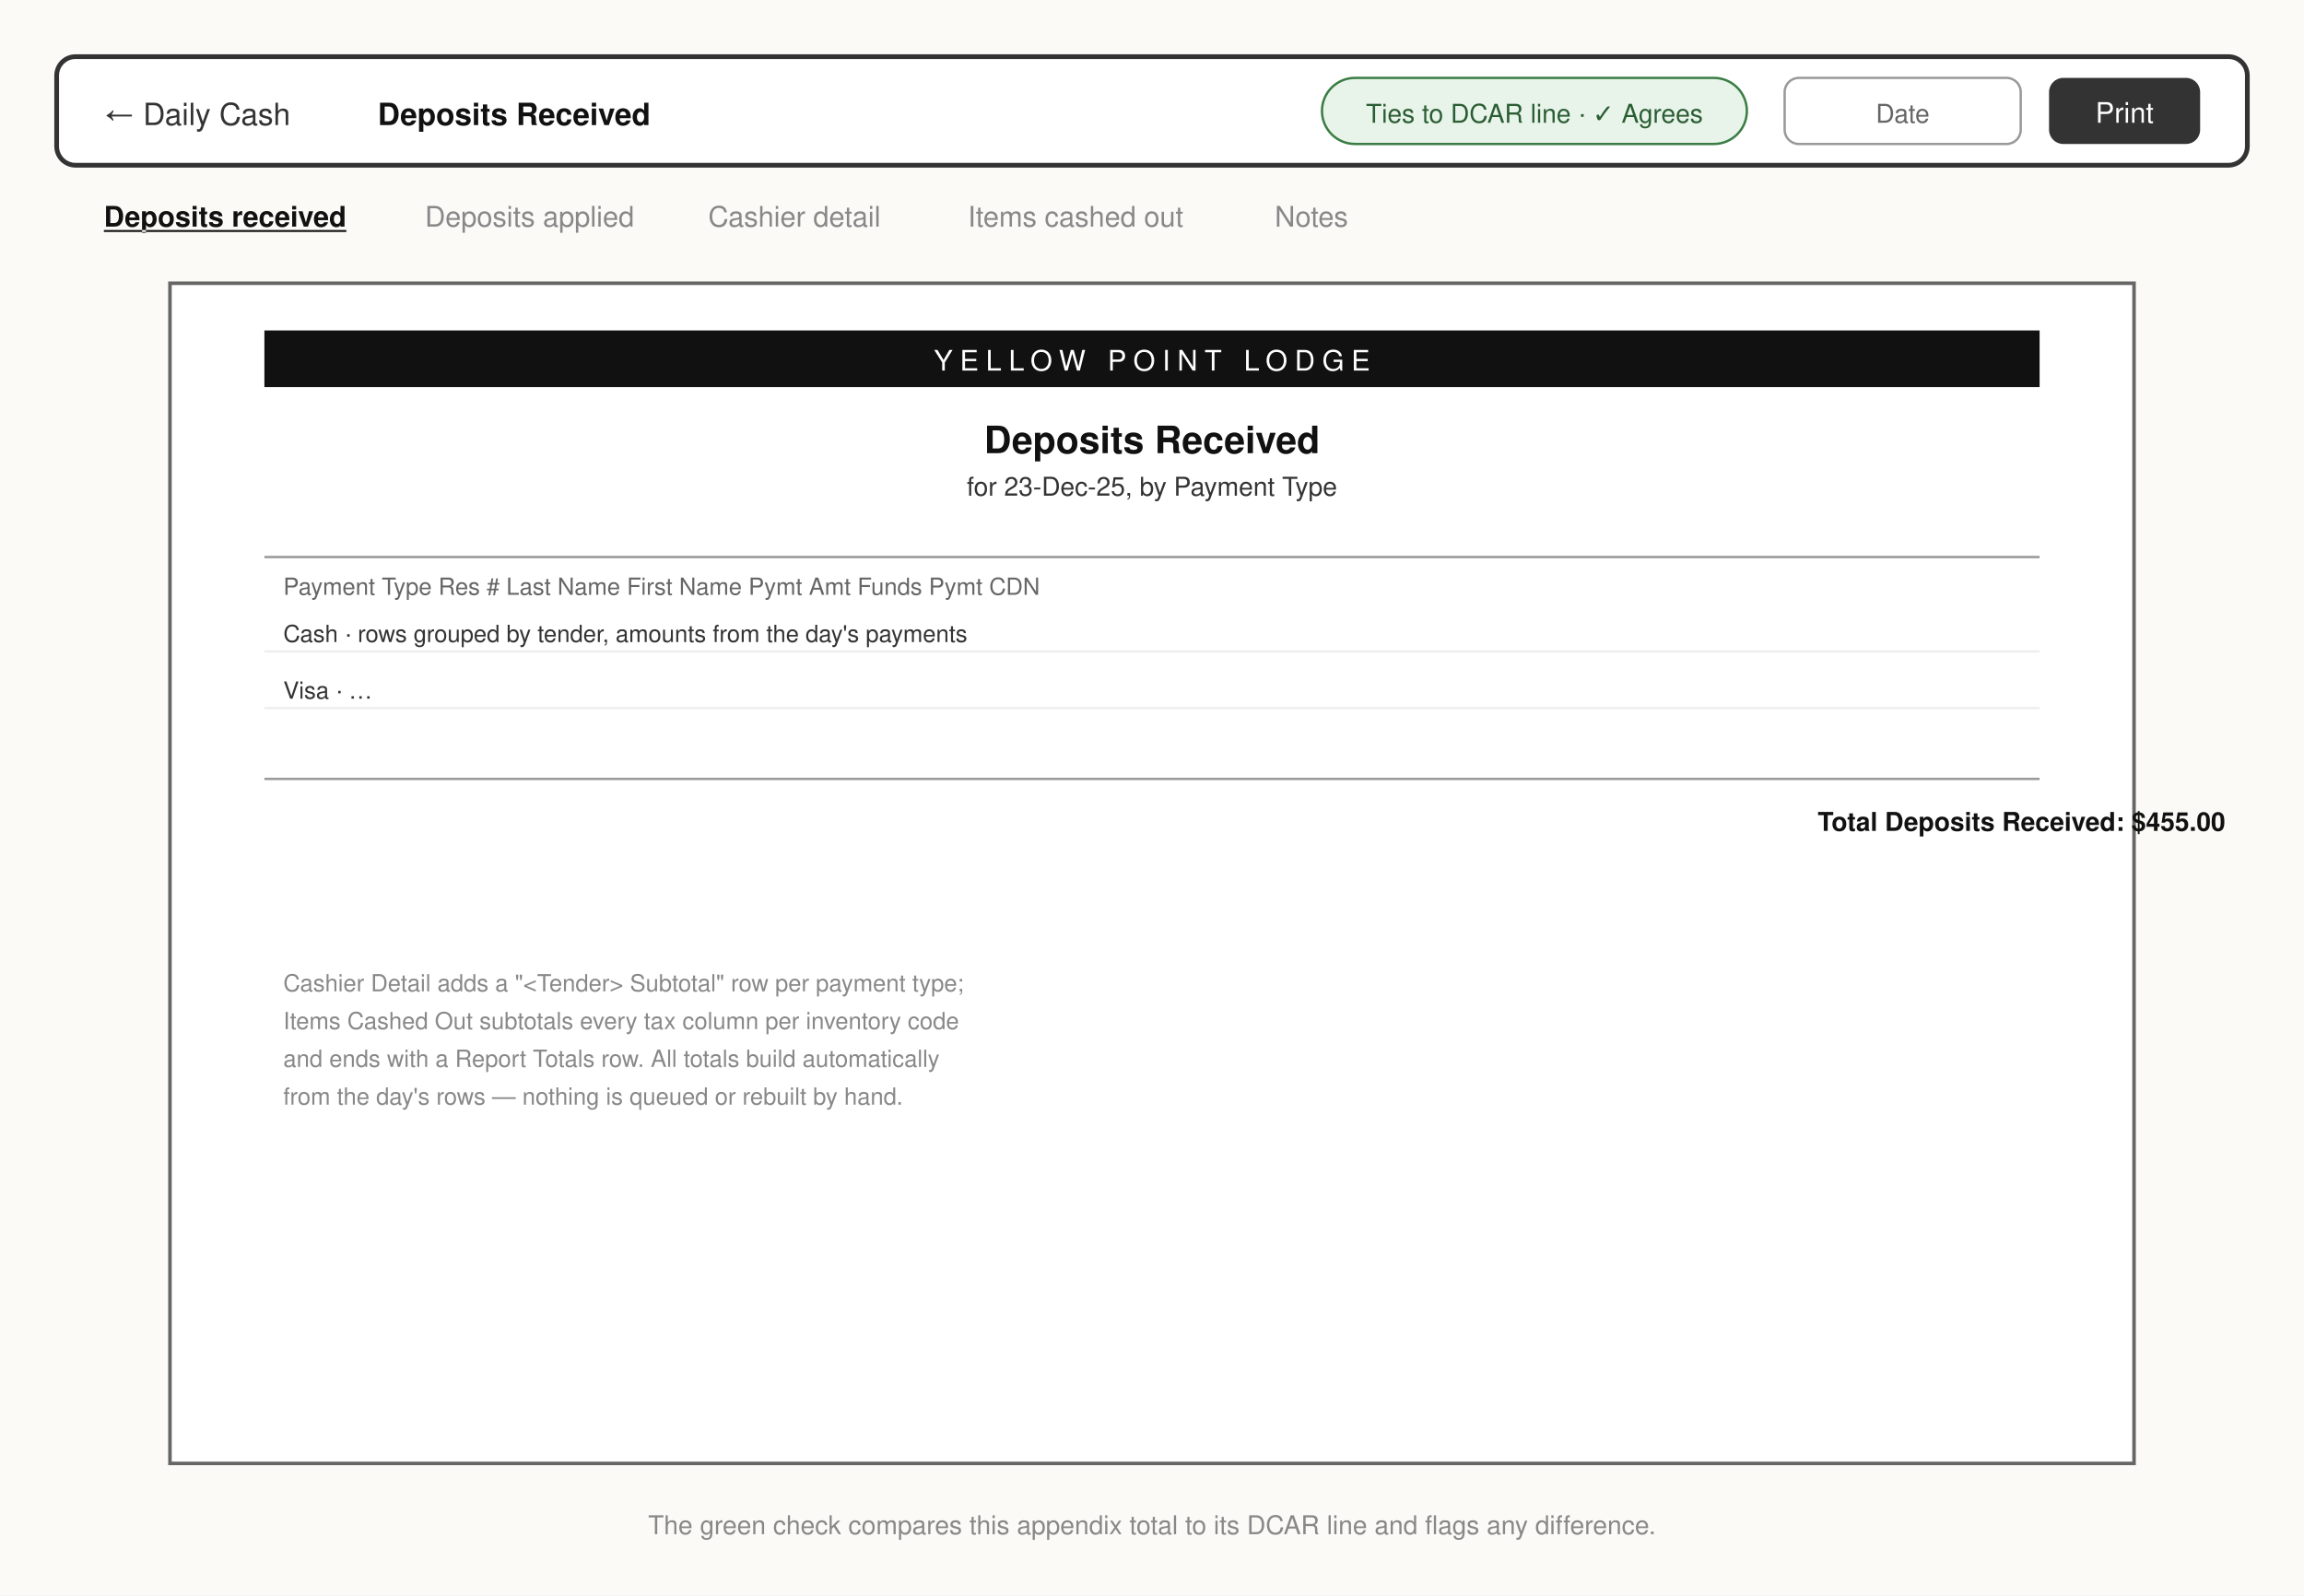
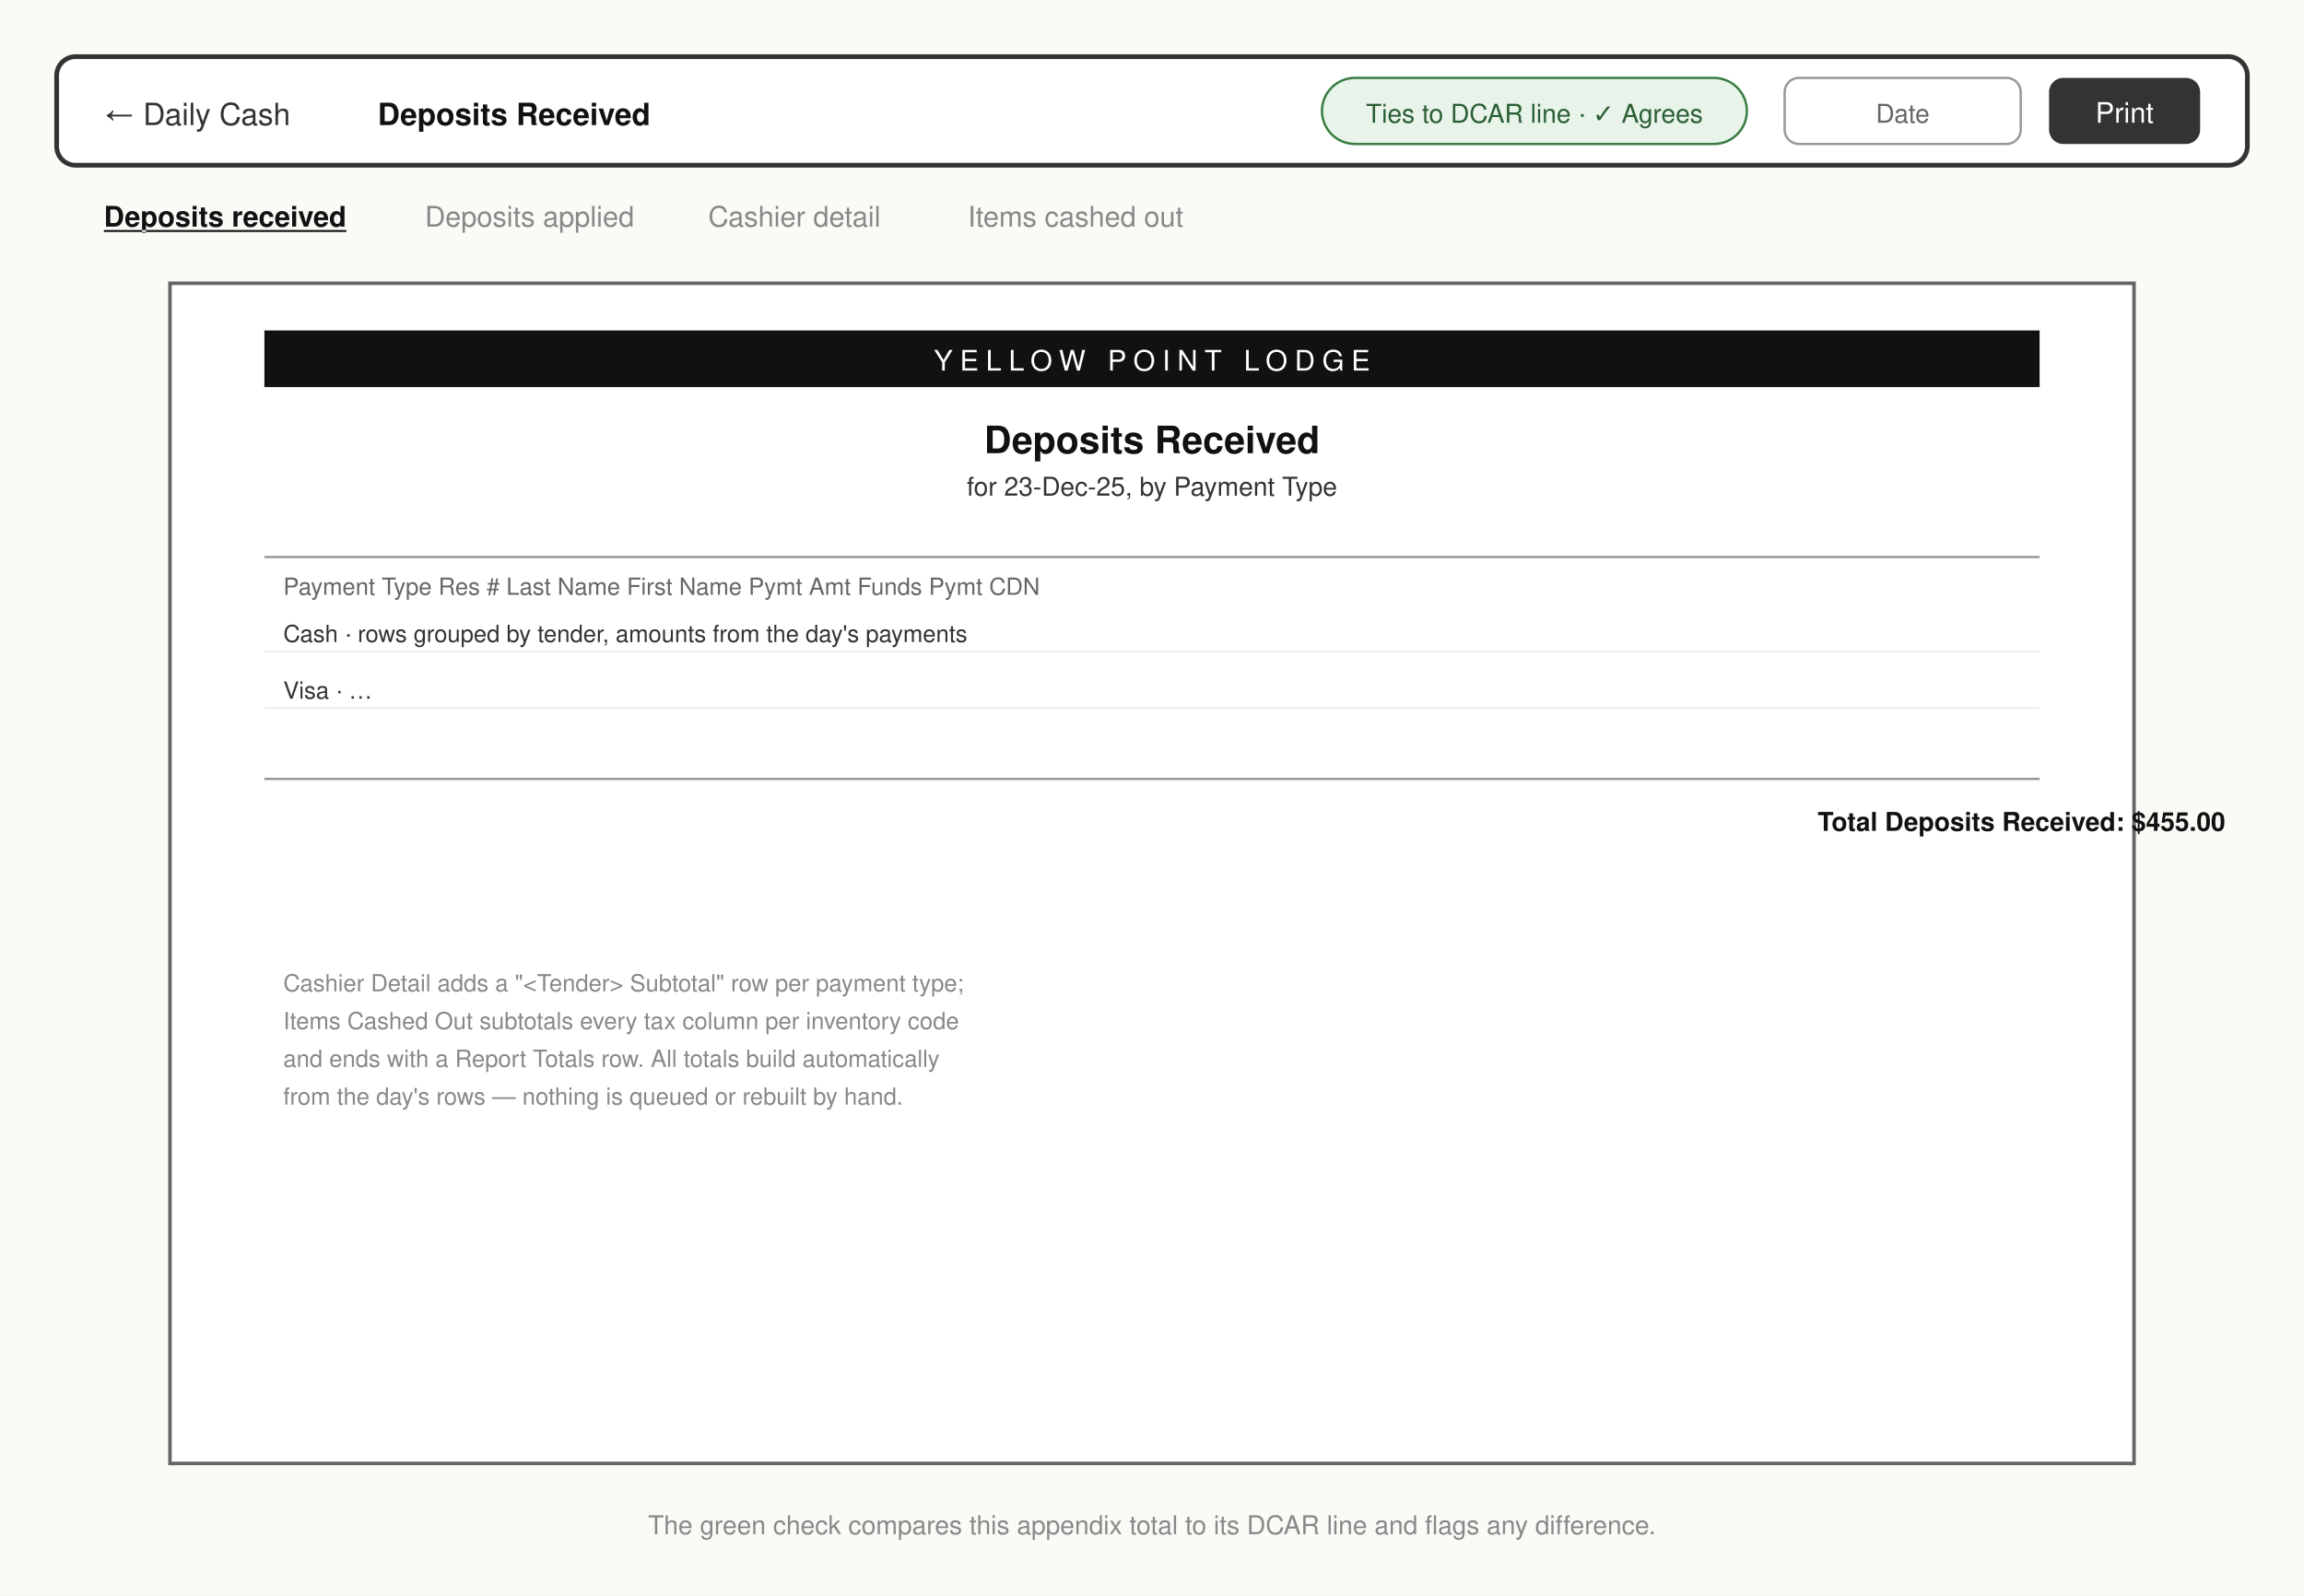
<svg xmlns="http://www.w3.org/2000/svg" version="1.1" viewBox="0 0 976 676" width="976" height="676" font-family="Helvetica, Arial, sans-serif" data-uf-id="NialUNVNp47pohlCpdUP">
  <rect x="0" y="0" width="976" height="676" fill="#fbfaf7" />
  <rect x="24" y="24" width="928" height="46" rx="8" fill="#fff" stroke="#333" stroke-width="2" />
  <text x="44" y="53" font-size="13" fill="#333">← Daily Cash</text>
  <text x="160" y="53" font-size="13" font-weight="bold" fill="#111">Deposits Received</text>
  <rect x="560" y="33" width="180" height="28" rx="14" fill="#e8f4ea" stroke="#3a7d44" />
  <text x="650" y="52" text-anchor="middle" font-size="11" fill="#2a5d33">Ties to DCAR line · ✓ Agrees</text>
  <rect x="756" y="33" width="100" height="28" rx="6" fill="none" stroke="#999" />
  <text x="806" y="52" text-anchor="middle" font-size="11" fill="#666">Date</text>
  <rect x="868" y="33" width="64" height="28" rx="6" fill="#333" />
  <text x="900" y="52" text-anchor="middle" font-size="12" fill="#fff">Print</text>
  <text x="44" y="96" font-size="12" fill="#111" font-weight="bold" text-decoration="underline">Deposits received</text>
  <text x="180" y="96" font-size="12" fill="#888">Deposits applied</text>
  <text x="300" y="96" font-size="12" fill="#888">Cashier detail</text>
  <text x="410" y="96" font-size="12" fill="#888">Items cashed out</text>
-   <text x="540" y="96" font-size="12" fill="#888">Notes</text>
  <rect x="72" y="120" width="832" height="500" fill="#fff" stroke="#666" stroke-width="1.5" />
  <rect x="112" y="140" width="752" height="24" fill="#111" />
  <text x="488" y="157" text-anchor="middle" font-size="12" fill="#fff" letter-spacing="3">YELLOW POINT LODGE</text>
  <text x="488" y="192" text-anchor="middle" font-size="16" font-weight="bold" fill="#111">Deposits Received</text>
  <text x="488" y="210" text-anchor="middle" font-size="11" fill="#333">for 23-Dec-25, by Payment Type</text>
  <line x1="112" y1="236" x2="864" y2="236" stroke="#999" />
  <text x="120" y="252" font-size="10" fill="#666">Payment Type   Res #   Last Name   First Name   Pymt Amt   Funds   Pymt CDN</text>
  <line x1="112" y1="276" x2="864" y2="276" stroke="#eee" />
  <text x="120" y="272" font-size="10" fill="#333">Cash · rows grouped by tender, amounts from the day's payments</text>
  <line x1="112" y1="300" x2="864" y2="300" stroke="#eee" />
  <text x="120" y="296" font-size="10" fill="#333">Visa · …</text>
  <line x1="112" y1="330" x2="864" y2="330" stroke="#999" />
  <text x="770" y="352" font-size="11" font-weight="bold" fill="#111">Total Deposits Received:  $455.00</text>
  <text x="120" y="420" font-size="10" fill="#888">Cashier Detail adds a "&lt;Tender&gt; Subtotal" row per payment type;</text>
  <text x="120" y="436" font-size="10" fill="#888">Items Cashed Out subtotals every tax column per inventory code</text>
  <text x="120" y="452" font-size="10" fill="#888">and ends with a Report Totals row. All totals build automatically</text>
  <text x="120" y="468" font-size="10" fill="#888">from the day's rows — nothing is queued or rebuilt by hand.</text>
  <text x="488" y="650" text-anchor="middle" font-size="11" fill="#888">The green check compares this appendix total to its DCAR line and flags any difference.</text>
</svg>
